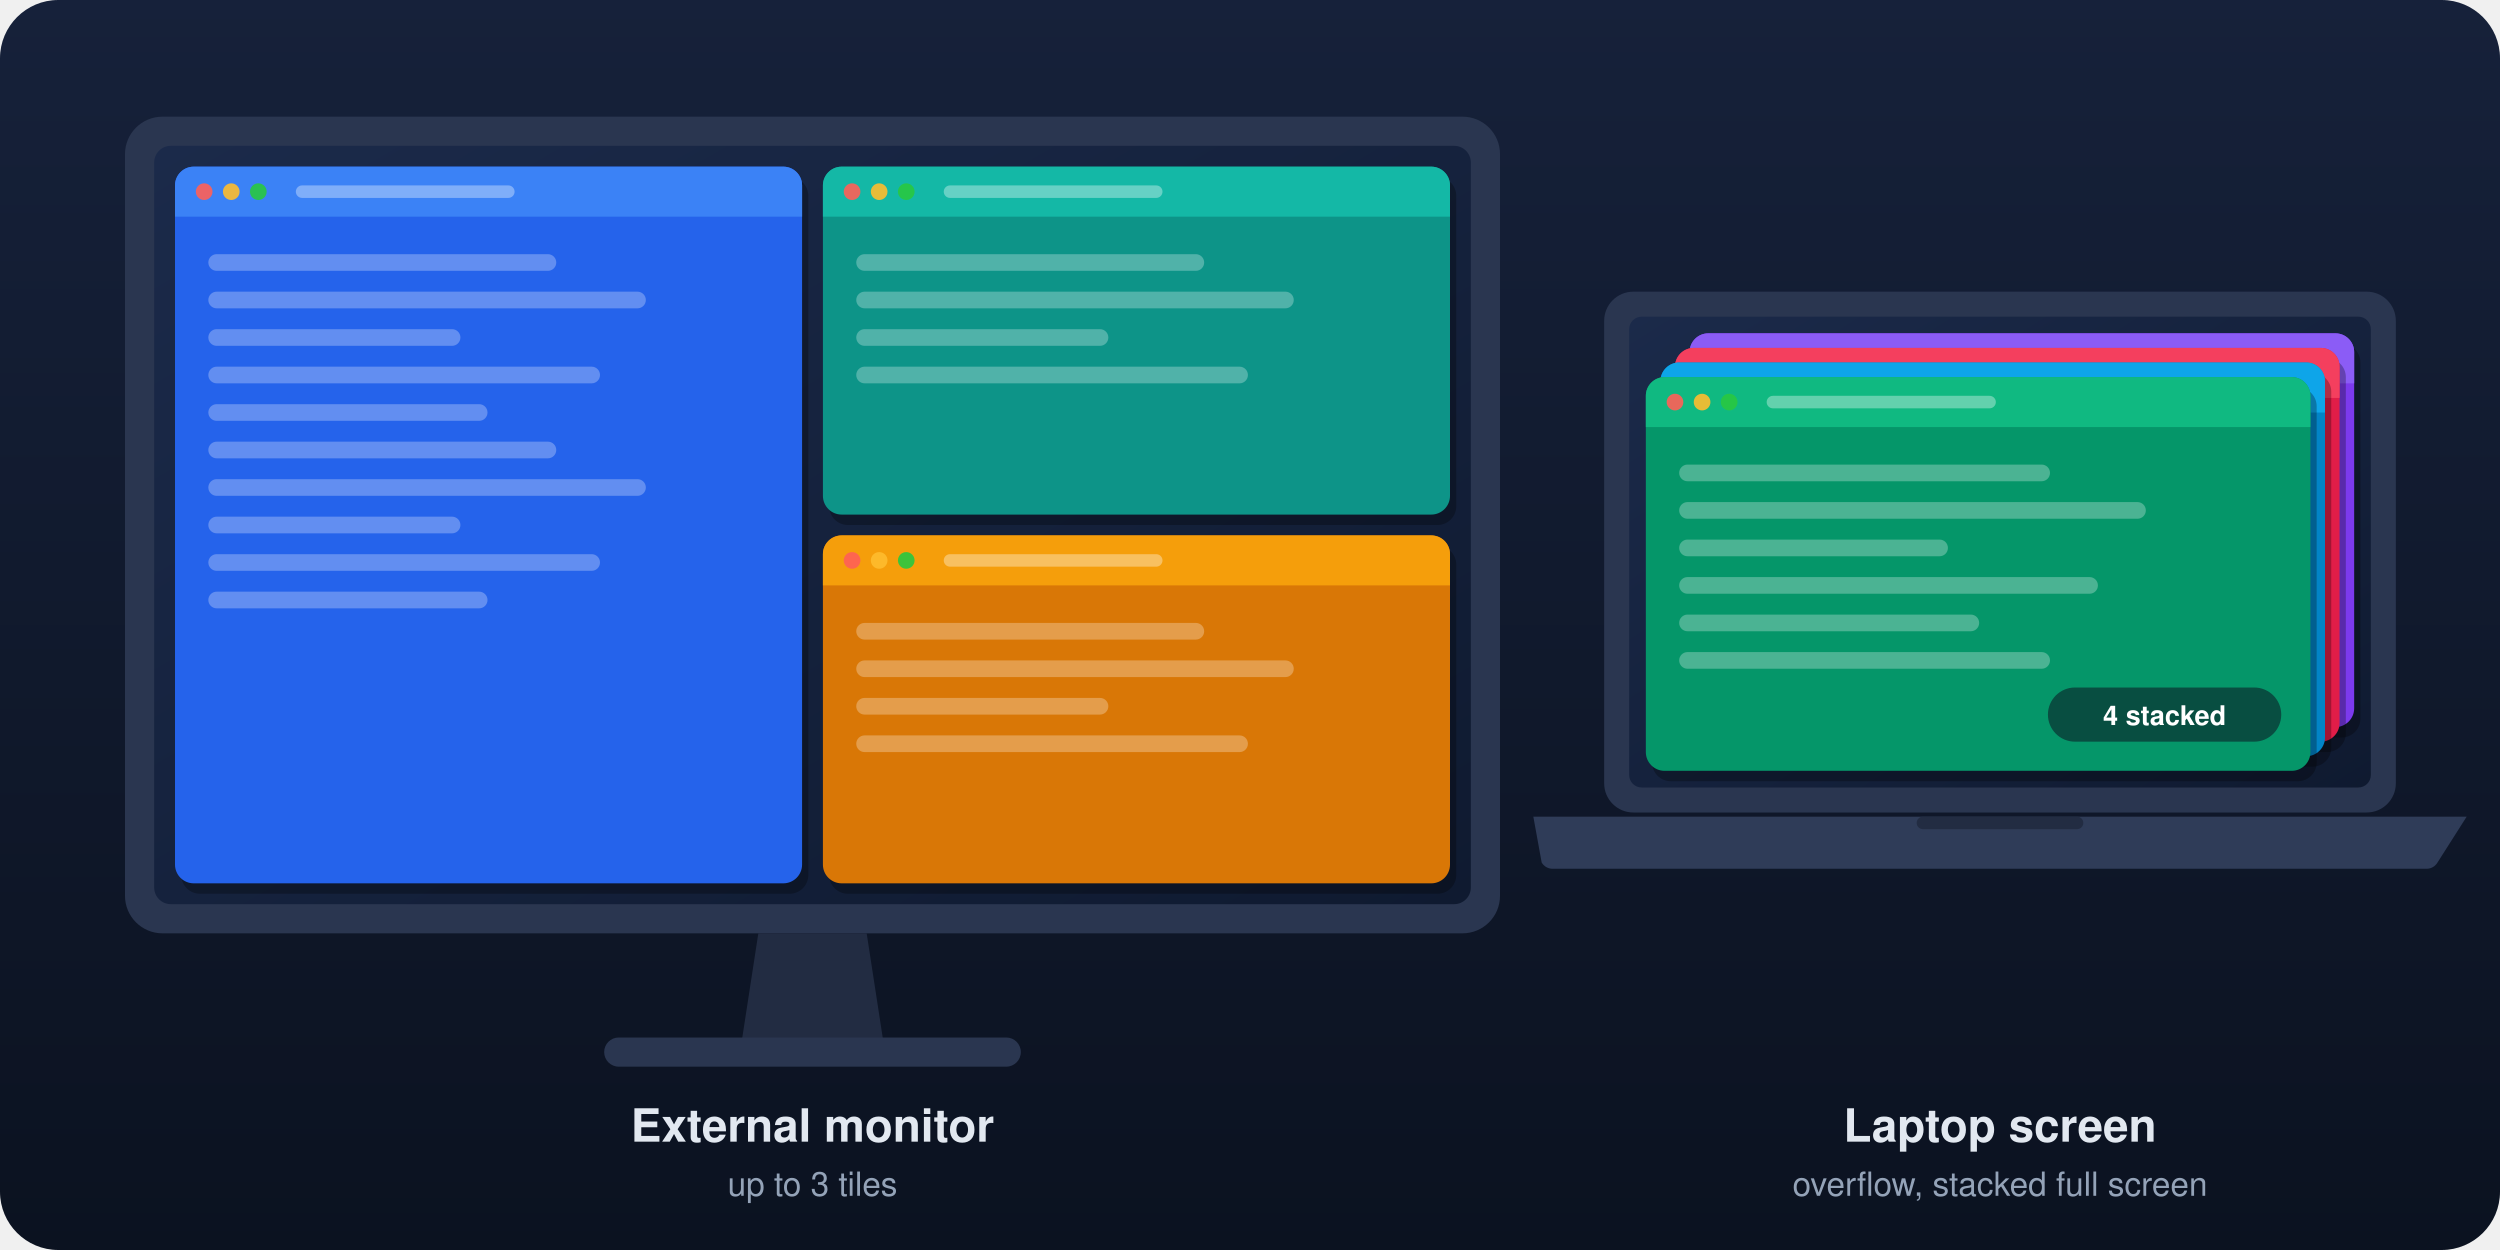
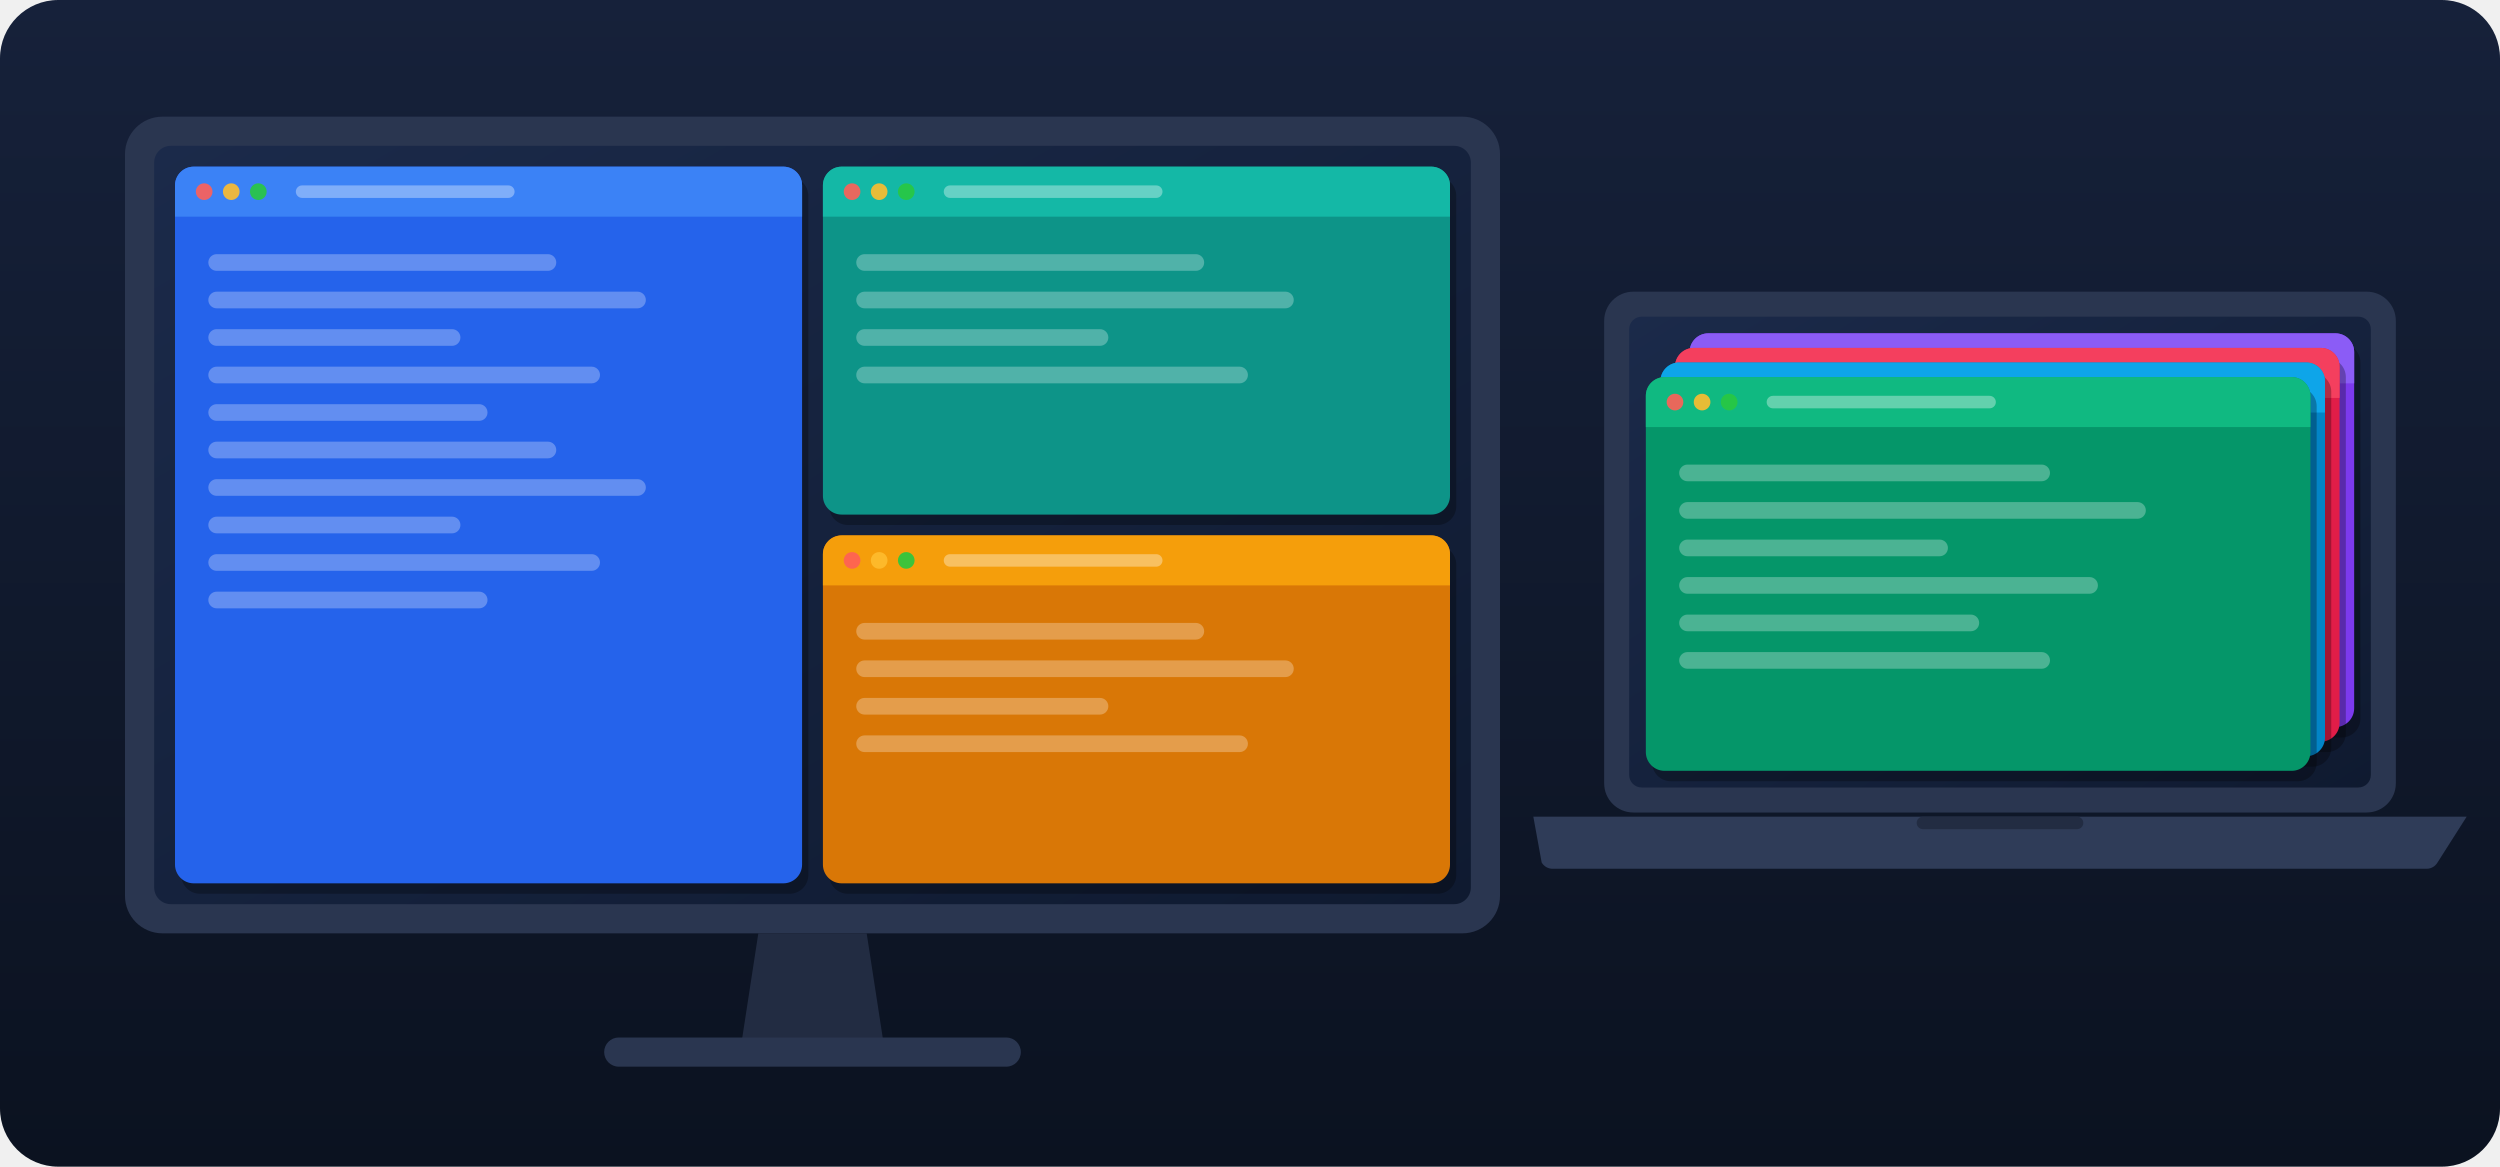
- <svg xmlns="http://www.w3.org/2000/svg" viewBox="0 0 1200 600" width="1200" height="600">
+ <svg xmlns="http://www.w3.org/2000/svg" viewBox="0 0 1200 560" width="1200" height="560">
  <defs>
    <linearGradient id="bg" x1="0" y1="0" x2="0" y2="1">
      <stop offset="0" stop-color="#16213a" />
      <stop offset="1" stop-color="#0b1220" />
    </linearGradient>
    <linearGradient id="scr" x1="0" y1="0" x2="1" y2="1">
      <stop offset="0" stop-color="#1b2a4a" />
      <stop offset="1" stop-color="#0f1a30" />
    </linearGradient>
  </defs>
-   <rect width="1200" height="600" rx="28" fill="url(#bg)" />
+   <rect width="1200" height="560" rx="28" fill="url(#bg)" />
  <rect x="60" y="56" width="660" height="392" rx="18" fill="#2a3650" />
  <rect x="74" y="70" width="632" height="364" rx="8" fill="url(#scr)" />
  <rect x="87" y="85" width="301" height="344" rx="9" fill="#000" opacity="0.28" />
  <rect x="84" y="80" width="301" height="344" rx="9" fill="#2563eb" />
  <path d="M84 89 a9 9 0 0 1 9 -9 h283 a9 9 0 0 1 9 9 v15 h-301 z" fill="#3b82f6" />
  <circle cx="98" cy="92" r="4" fill="#ff5f57" opacity="0.9" />
  <circle cx="111" cy="92" r="4" fill="#febc2e" opacity="0.9" />
  <circle cx="124" cy="92" r="4" fill="#28c840" opacity="0.9" />
  <rect x="142" y="89" width="105" height="6" rx="3" fill="#fff" opacity="0.35" />
  <rect x="100" y="122" width="167" height="8" rx="4" fill="#fff" opacity="0.28" />
  <rect x="100" y="140" width="210" height="8" rx="4" fill="#fff" opacity="0.28" />
  <rect x="100" y="158" width="121" height="8" rx="4" fill="#fff" opacity="0.28" />
  <rect x="100" y="176" width="188" height="8" rx="4" fill="#fff" opacity="0.28" />
  <rect x="100" y="194" width="134" height="8" rx="4" fill="#fff" opacity="0.28" />
  <rect x="100" y="212" width="167" height="8" rx="4" fill="#fff" opacity="0.28" />
  <rect x="100" y="230" width="210" height="8" rx="4" fill="#fff" opacity="0.28" />
  <rect x="100" y="248" width="121" height="8" rx="4" fill="#fff" opacity="0.28" />
  <rect x="100" y="266" width="188" height="8" rx="4" fill="#fff" opacity="0.28" />
  <rect x="100" y="284" width="134" height="8" rx="4" fill="#fff" opacity="0.28" />
  <rect x="398" y="85" width="301" height="167" rx="9" fill="#000" opacity="0.28" />
  <rect x="395" y="80" width="301" height="167" rx="9" fill="#0d9488" />
  <path d="M395 89 a9 9 0 0 1 9 -9 h283 a9 9 0 0 1 9 9 v15 h-301 z" fill="#14b8a6" />
  <circle cx="409" cy="92" r="4" fill="#ff5f57" opacity="0.9" />
  <circle cx="422" cy="92" r="4" fill="#febc2e" opacity="0.9" />
  <circle cx="435" cy="92" r="4" fill="#28c840" opacity="0.9" />
  <rect x="453" y="89" width="105" height="6" rx="3" fill="#fff" opacity="0.35" />
  <rect x="411" y="122" width="167" height="8" rx="4" fill="#fff" opacity="0.28" />
  <rect x="411" y="140" width="210" height="8" rx="4" fill="#fff" opacity="0.28" />
  <rect x="411" y="158" width="121" height="8" rx="4" fill="#fff" opacity="0.28" />
  <rect x="411" y="176" width="188" height="8" rx="4" fill="#fff" opacity="0.28" />
  <rect x="398" y="262" width="301" height="167" rx="9" fill="#000" opacity="0.28" />
  <rect x="395" y="257" width="301" height="167" rx="9" fill="#d97706" />
  <path d="M395 266 a9 9 0 0 1 9 -9 h283 a9 9 0 0 1 9 9 v15 h-301 z" fill="#f59e0b" />
  <circle cx="409" cy="269" r="4" fill="#ff5f57" opacity="0.9" />
  <circle cx="422" cy="269" r="4" fill="#febc2e" opacity="0.9" />
  <circle cx="435" cy="269" r="4" fill="#28c840" opacity="0.9" />
  <rect x="453" y="266" width="105" height="6" rx="3" fill="#fff" opacity="0.35" />
  <rect x="411" y="299" width="167" height="8" rx="4" fill="#fff" opacity="0.28" />
  <rect x="411" y="317" width="210" height="8" rx="4" fill="#fff" opacity="0.28" />
  <rect x="411" y="335" width="121" height="8" rx="4" fill="#fff" opacity="0.28" />
  <rect x="411" y="353" width="188" height="8" rx="4" fill="#fff" opacity="0.28" />
  <path d="M364.0 448 h52 l8 52 h-68 z" fill="#222c42" />
  <rect x="290.0" y="498" width="200" height="14" rx="7" fill="#2a3650" />
  <rect x="770" y="140" width="380" height="250" rx="14" fill="#2a3650" />
  <rect x="782" y="152" width="356" height="226" rx="6" fill="url(#scr)" />
  <path d="M736 392 h448 l-14 22 a6 6 0 0 1 -5 3 h-420 a6 6 0 0 1 -5 -3 z" fill="#2f3c58" />
  <rect x="920.0" y="392" width="80" height="6" rx="3" fill="#222c42" />
  <rect x="814" y="165" width="319" height="189" rx="9" fill="#000" opacity="0.28" />
  <rect x="811" y="160" width="319" height="189" rx="9" fill="#7c3aed" />
  <path d="M811 169 a9 9 0 0 1 9 -9 h301 a9 9 0 0 1 9 9 v15 h-319 z" fill="#8b5cf6" />
  <circle cx="825" cy="172" r="4" fill="#ff5f57" opacity="0.9" />
  <circle cx="838" cy="172" r="4" fill="#febc2e" opacity="0.9" />
  <circle cx="851" cy="172" r="4" fill="#28c840" opacity="0.9" />
  <rect x="869" y="169" width="110" height="6" rx="3" fill="#fff" opacity="0.35" />
  <rect x="827" y="202" width="178" height="8" rx="4" fill="#fff" opacity="0.28" />
  <rect x="827" y="220" width="224" height="8" rx="4" fill="#fff" opacity="0.28" />
  <rect x="827" y="238" width="129" height="8" rx="4" fill="#fff" opacity="0.28" />
  <rect x="827" y="256" width="201" height="8" rx="4" fill="#fff" opacity="0.28" />
  <rect x="827" y="274" width="144" height="8" rx="4" fill="#fff" opacity="0.28" />
  <rect x="827" y="292" width="178" height="8" rx="4" fill="#fff" opacity="0.28" />
  <rect x="807" y="172" width="319" height="189" rx="9" fill="#000" opacity="0.28" />
  <rect x="804" y="167" width="319" height="189" rx="9" fill="#e11d48" />
  <path d="M804 176 a9 9 0 0 1 9 -9 h301 a9 9 0 0 1 9 9 v15 h-319 z" fill="#f43f5e" />
  <circle cx="818" cy="179" r="4" fill="#ff5f57" opacity="0.9" />
  <circle cx="831" cy="179" r="4" fill="#febc2e" opacity="0.9" />
  <circle cx="844" cy="179" r="4" fill="#28c840" opacity="0.9" />
  <rect x="862" y="176" width="110" height="6" rx="3" fill="#fff" opacity="0.35" />
  <rect x="820" y="209" width="178" height="8" rx="4" fill="#fff" opacity="0.28" />
  <rect x="820" y="227" width="224" height="8" rx="4" fill="#fff" opacity="0.28" />
  <rect x="820" y="245" width="129" height="8" rx="4" fill="#fff" opacity="0.28" />
  <rect x="820" y="263" width="201" height="8" rx="4" fill="#fff" opacity="0.28" />
  <rect x="820" y="281" width="144" height="8" rx="4" fill="#fff" opacity="0.28" />
  <rect x="820" y="299" width="178" height="8" rx="4" fill="#fff" opacity="0.28" />
  <rect x="800" y="179" width="319" height="189" rx="9" fill="#000" opacity="0.28" />
  <rect x="797" y="174" width="319" height="189" rx="9" fill="#0284c7" />
  <path d="M797 183 a9 9 0 0 1 9 -9 h301 a9 9 0 0 1 9 9 v15 h-319 z" fill="#0ea5e9" />
  <circle cx="811" cy="186" r="4" fill="#ff5f57" opacity="0.9" />
  <circle cx="824" cy="186" r="4" fill="#febc2e" opacity="0.9" />
  <circle cx="837" cy="186" r="4" fill="#28c840" opacity="0.9" />
  <rect x="855" y="183" width="110" height="6" rx="3" fill="#fff" opacity="0.35" />
  <rect x="813" y="216" width="178" height="8" rx="4" fill="#fff" opacity="0.28" />
  <rect x="813" y="234" width="224" height="8" rx="4" fill="#fff" opacity="0.28" />
  <rect x="813" y="252" width="129" height="8" rx="4" fill="#fff" opacity="0.28" />
  <rect x="813" y="270" width="201" height="8" rx="4" fill="#fff" opacity="0.28" />
  <rect x="813" y="288" width="144" height="8" rx="4" fill="#fff" opacity="0.28" />
  <rect x="813" y="306" width="178" height="8" rx="4" fill="#fff" opacity="0.28" />
  <rect x="793" y="186" width="319" height="189" rx="9" fill="#000" opacity="0.28" />
  <rect x="790" y="181" width="319" height="189" rx="9" fill="#059669" />
  <path d="M790 190 a9 9 0 0 1 9 -9 h301 a9 9 0 0 1 9 9 v15 h-319 z" fill="#10b981" />
  <circle cx="804" cy="193" r="4" fill="#ff5f57" opacity="0.9" />
  <circle cx="817" cy="193" r="4" fill="#febc2e" opacity="0.9" />
  <circle cx="830" cy="193" r="4" fill="#28c840" opacity="0.9" />
  <rect x="848" y="190" width="110" height="6" rx="3" fill="#fff" opacity="0.35" />
  <rect x="806" y="223" width="178" height="8" rx="4" fill="#fff" opacity="0.28" />
  <rect x="806" y="241" width="224" height="8" rx="4" fill="#fff" opacity="0.28" />
  <rect x="806" y="259" width="129" height="8" rx="4" fill="#fff" opacity="0.28" />
  <rect x="806" y="277" width="201" height="8" rx="4" fill="#fff" opacity="0.28" />
  <rect x="806" y="295" width="144" height="8" rx="4" fill="#fff" opacity="0.28" />
  <rect x="806" y="313" width="178" height="8" rx="4" fill="#fff" opacity="0.28" />
-   <rect x="983" y="330" width="112" height="26" rx="13" fill="#0b1220" opacity="0.55" />
-   <text x="1039.0" y="348" text-anchor="middle" font-size="13" font-weight="600" fill="#fff" font-family="'Segoe UI', system-ui, -apple-system, Helvetica, Arial, sans-serif">4 stacked</text>
-   <text x="390.0" y="548" text-anchor="middle" font-size="22" font-weight="600" fill="#e2e8f0" font-family="'Segoe UI', system-ui, -apple-system, Helvetica, Arial, sans-serif">External monitor</text>
-   <text x="390.0" y="574" text-anchor="middle" font-size="16" fill="#94a3b8" font-family="'Segoe UI', system-ui, -apple-system, Helvetica, Arial, sans-serif">up to 3 tiles</text>
-   <text x="960.0" y="548" text-anchor="middle" font-size="22" font-weight="600" fill="#e2e8f0" font-family="'Segoe UI', system-ui, -apple-system, Helvetica, Arial, sans-serif">Laptop screen</text>
-   <text x="960.0" y="574" text-anchor="middle" font-size="16" fill="#94a3b8" font-family="'Segoe UI', system-ui, -apple-system, Helvetica, Arial, sans-serif">overflow, stacked full screen</text>
</svg>
